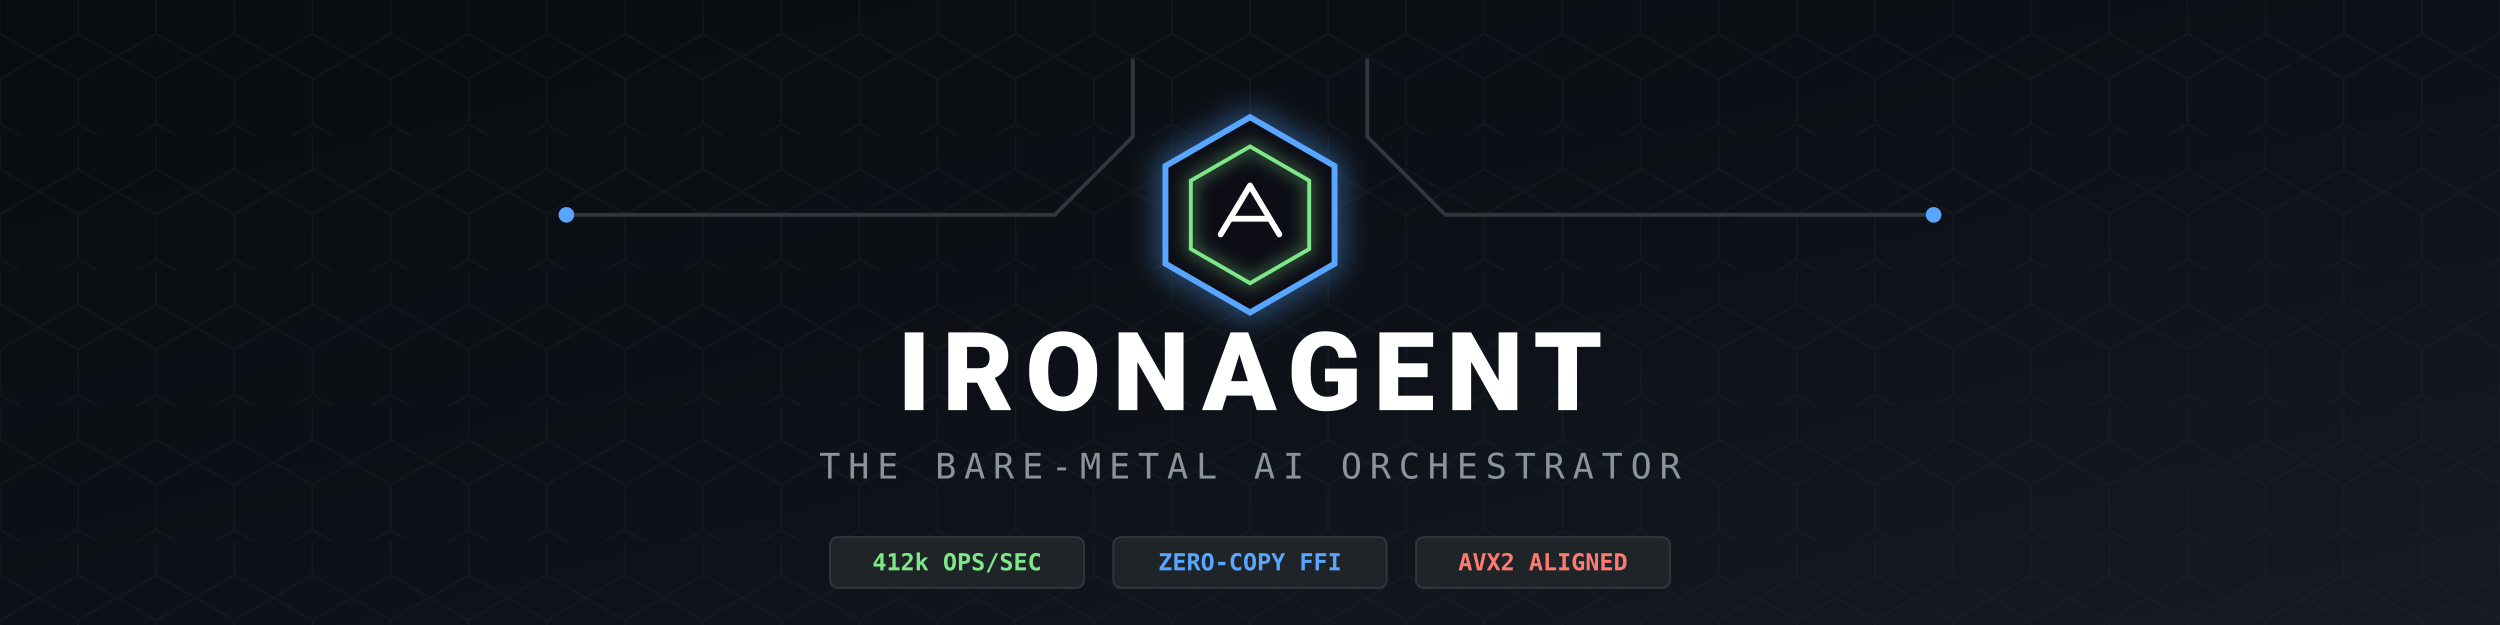
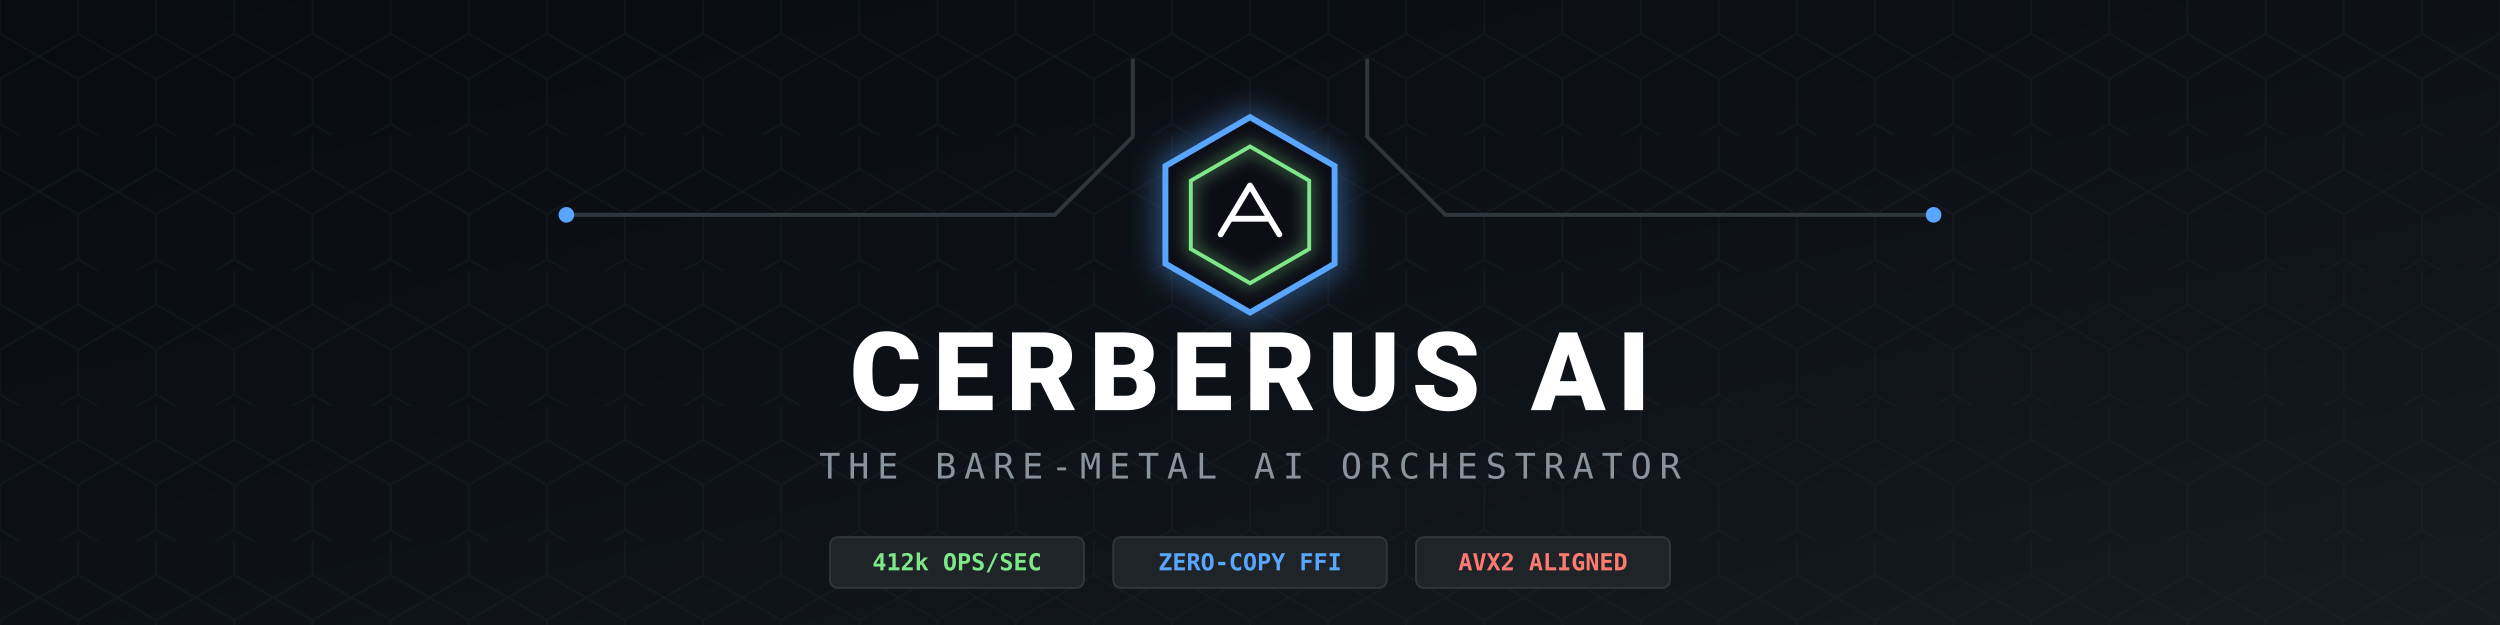
<svg xmlns="http://www.w3.org/2000/svg" viewBox="0 0 1280 320" width="1280" height="320">
  <defs>
    <linearGradient id="bg" x1="0%" y1="0%" x2="100%" y2="100%">
      <stop offset="0%" stop-color="#090C10" />
      <stop offset="50%" stop-color="#0D1117" />
      <stop offset="100%" stop-color="#161B22" />
    </linearGradient>
    <filter id="glow-blue" x="-20%" y="-20%" width="140%" height="140%">
      <feGaussianBlur stdDeviation="8" result="blur" />
      <feMerge>
        <feMergeNode in="blur" />
        <feMergeNode in="SourceGraphic" />
      </feMerge>
    </filter>
    <filter id="glow-green" x="-20%" y="-20%" width="140%" height="140%">
      <feGaussianBlur stdDeviation="4" result="blur" />
      <feMerge>
        <feMergeNode in="blur" />
        <feMergeNode in="SourceGraphic" />
      </feMerge>
    </filter>
    <pattern id="hex" x="0" y="0" width="40" height="69.282" patternUnits="userSpaceOnUse">
      <path d="M40 17.32l-20 11.547L0 17.32V-5.774l20-11.547L40-5.774V17.32zm0 46.188l-20 11.548-20-11.548V40.414L20 28.867l20 11.547v23.094z" fill="none" stroke="#21262d" stroke-width="1" />
    </pattern>
  </defs>
  <rect width="1280" height="320" fill="url(#bg)" />
  <rect width="1280" height="320" fill="url(#hex)" opacity="0.3" />
  <g transform="translate(640, 110)">
    <path d="M-350 0 L-100 0 L-60 -40 L-60 -80" fill="none" stroke="#30363d" stroke-width="2" />
    <path d="M350 0 L100 0 L60 -40 L60 -80" fill="none" stroke="#30363d" stroke-width="2" />
    <circle cx="-350" cy="0" r="4" fill="#58A6FF" />
    <circle cx="350" cy="0" r="4" fill="#58A6FF" />
    <polygon points="0,-50 43.3,-25 43.3,25 0,50 -43.3,25 -43.3,-25" fill="#0D1117" stroke="#58A6FF" stroke-width="3" filter="url(#glow-blue)" />
    <polygon points="0,-35 30.3,-17.5 30.3,17.5 0,35 -30.3,17.5 -30.3,-17.5" fill="none" stroke="#7EE787" stroke-width="2" filter="url(#glow-green)" />
    <path d="M-15 10 L0 -15 L15 10" fill="none" stroke="#FFFFFF" stroke-width="3" stroke-linecap="round" stroke-linejoin="round" />
    <path d="M-10 2 L10 2" fill="none" stroke="#FFFFFF" stroke-width="3" stroke-linecap="round" />
  </g>
-   <text x="640" y="210" font-family="-apple-system, BlinkMacSystemFont, 'Segoe UI', Roboto, Helvetica, Arial, sans-serif" font-size="56" font-weight="900" fill="#FFFFFF" text-anchor="middle" letter-spacing="6">IRONAGENT</text>
+   <text x="640" y="210" font-family="-apple-system, BlinkMacSystemFont, 'Segoe UI', Roboto, Helvetica, Arial, sans-serif" font-size="56" font-weight="900" fill="#FFFFFF" text-anchor="middle" letter-spacing="6">CERBERUS AI</text>
  <text x="640" y="245" font-family="monospace" font-size="18" font-weight="500" fill="#8B949E" text-anchor="middle" letter-spacing="4">THE BARE-METAL AI ORCHESTRATOR</text>
  <g transform="translate(425, 275)">
    <rect x="0" y="0" width="130" height="26" rx="4" fill="#1f2428" stroke="#30363d" stroke-width="1" />
    <text x="65" y="17" font-family="monospace" font-size="12" font-weight="bold" fill="#7EE787" text-anchor="middle">412k OPS/SEC</text>
  </g>
  <g transform="translate(570, 275)">
    <rect x="0" y="0" width="140" height="26" rx="4" fill="#1f2428" stroke="#30363d" stroke-width="1" />
    <text x="70" y="17" font-family="monospace" font-size="12" font-weight="bold" fill="#58A6FF" text-anchor="middle">ZERO-COPY FFI</text>
  </g>
  <g transform="translate(725, 275)">
    <rect x="0" y="0" width="130" height="26" rx="4" fill="#1f2428" stroke="#30363d" stroke-width="1" />
    <text x="65" y="17" font-family="monospace" font-size="12" font-weight="bold" fill="#ff7b72" text-anchor="middle">AVX2 ALIGNED</text>
  </g>
</svg>
